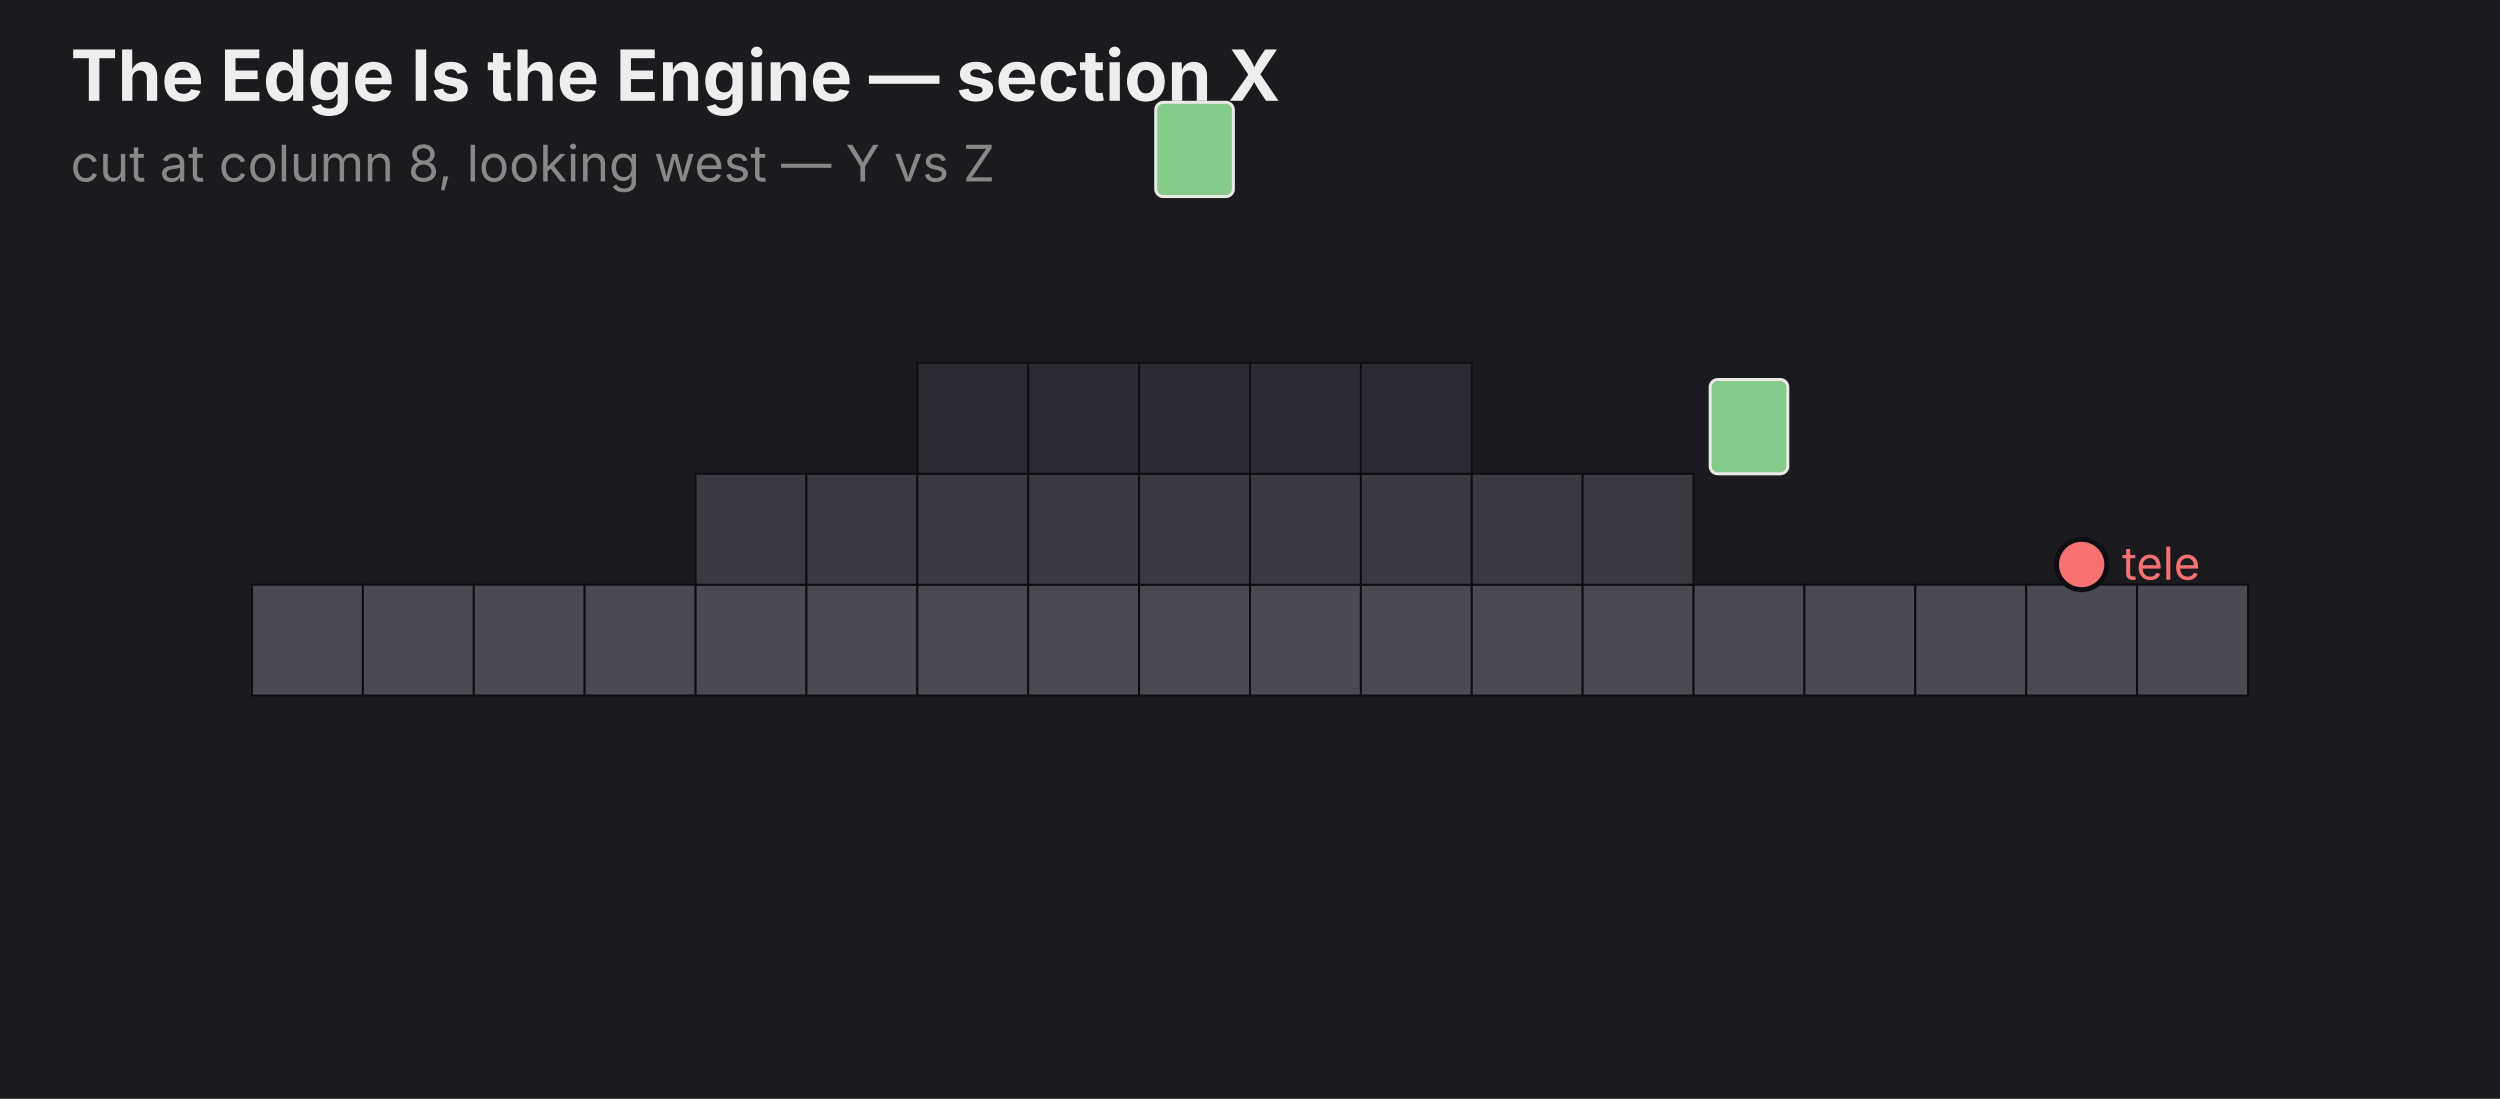
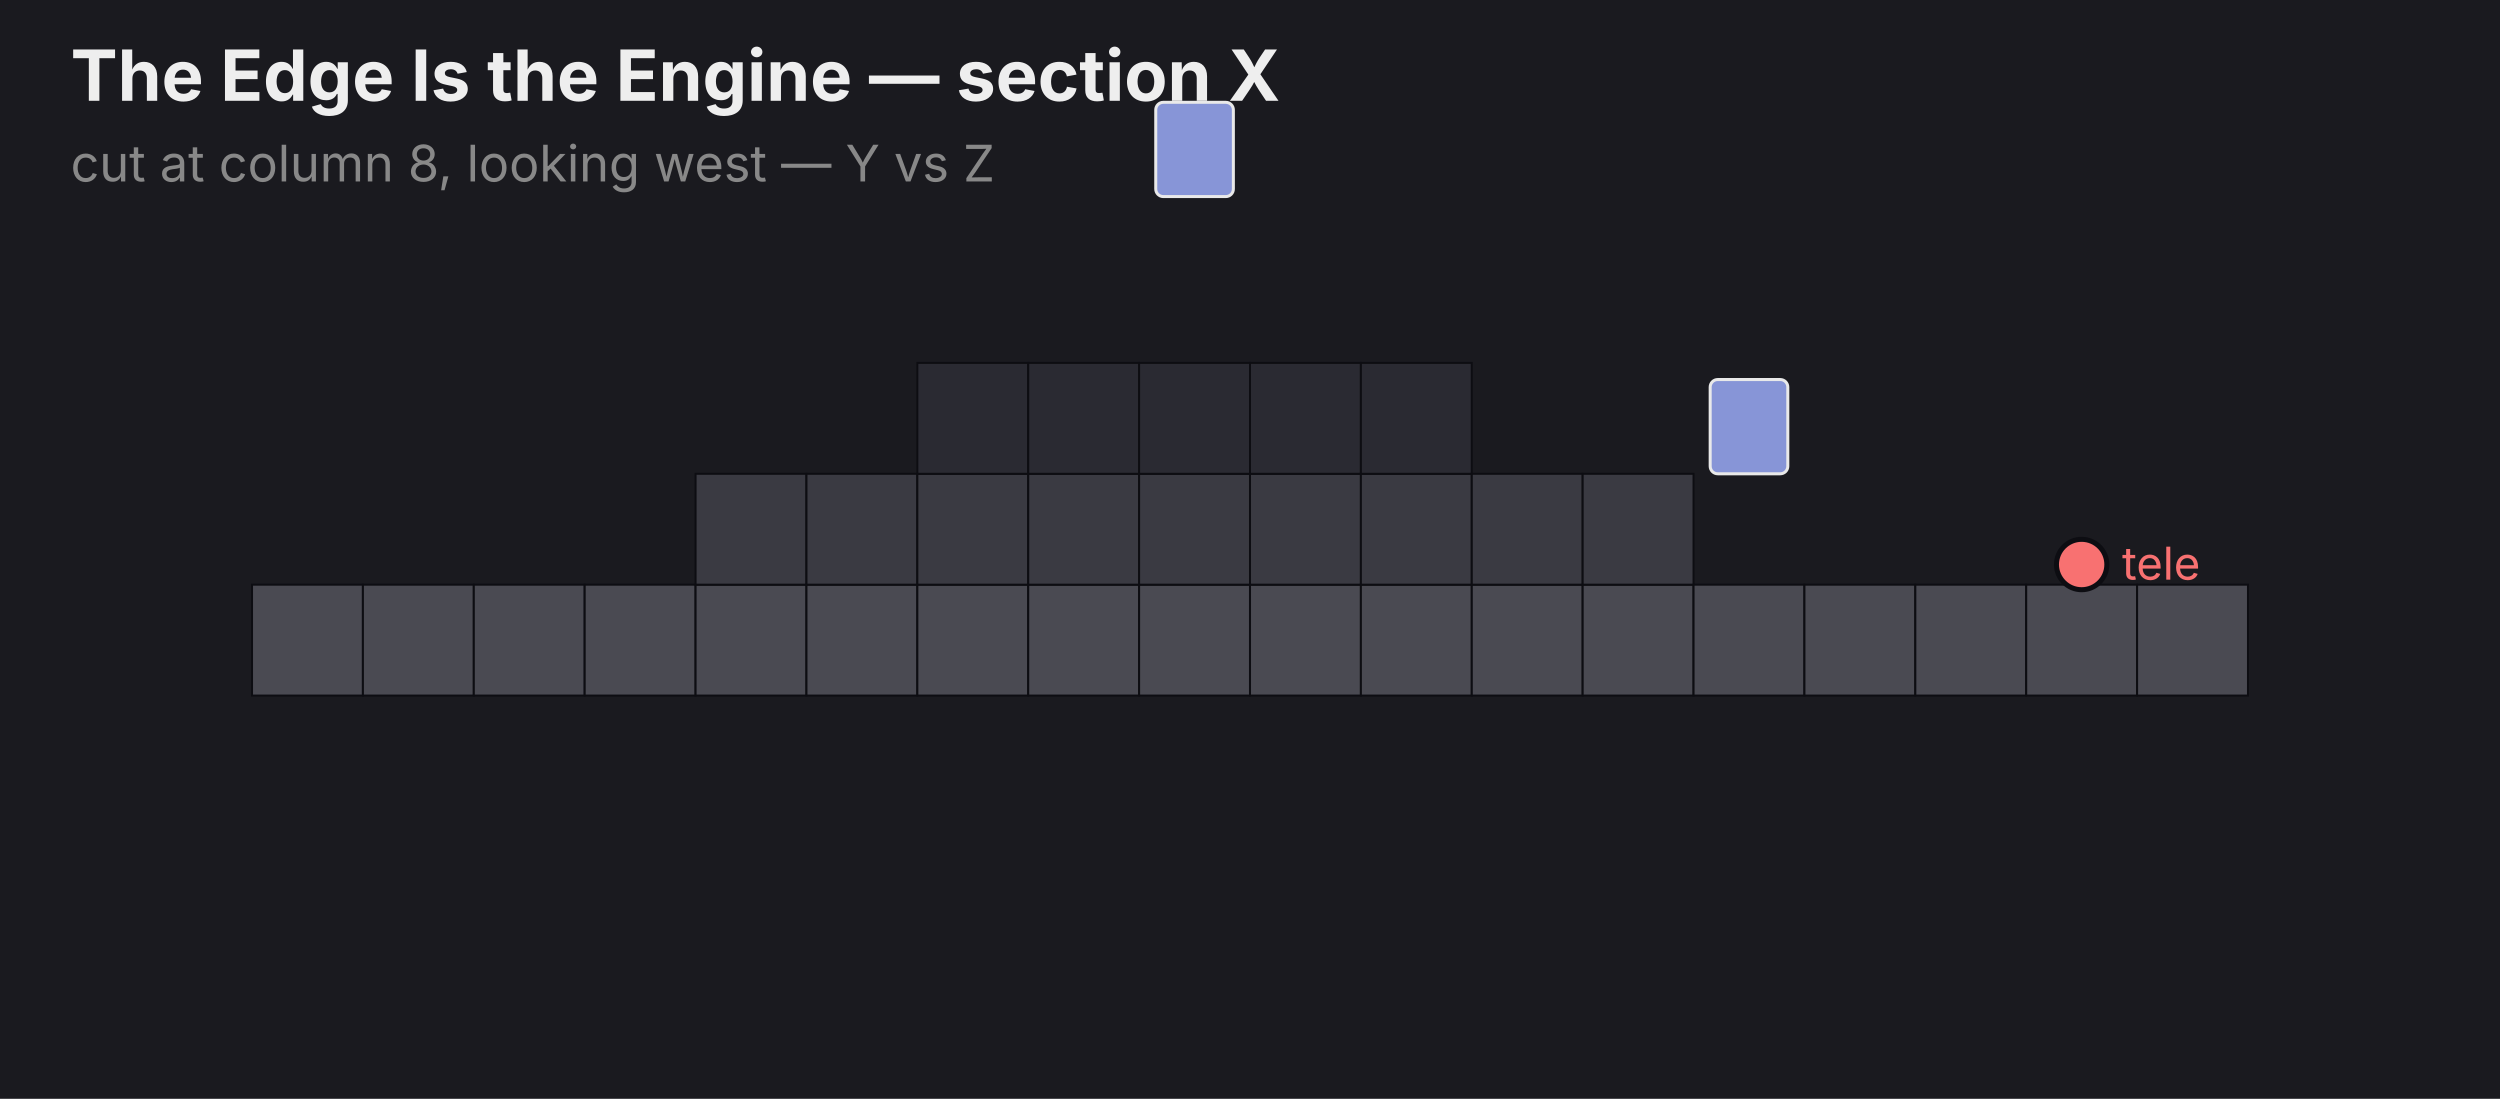
<svg xmlns="http://www.w3.org/2000/svg" width="496" height="218" viewBox="0 0 496 218" font-family="ui-sans-serif,system-ui,-apple-system,sans-serif">
  <style>
.title{font-size:14px;font-weight:bold;fill:#eee}
.subtitle{font-size:10px;fill:#888}
.label{font-size:9px;fill:#bbb;text-anchor:middle;pointer-events:none}
.legend{font-size:9px;fill:#888}
</style>
  <rect width="496" height="218" fill="#1a1a1f" />
  <text class="title" x="14" y="20">The Edge Is the Engine — section X</text>
  <text class="subtitle" x="14" y="36">cut at column 8, looking west — Y vs Z</text>
  <rect x="50" y="116" width="22" height="22" fill="#4a4a52" stroke="#0d0d12" stroke-width="0.4" />
  <rect x="72" y="116" width="22" height="22" fill="#4a4a52" stroke="#0d0d12" stroke-width="0.4" />
  <rect x="94" y="116" width="22" height="22" fill="#4a4a52" stroke="#0d0d12" stroke-width="0.4" />
  <rect x="116" y="116" width="22" height="22" fill="#4a4a52" stroke="#0d0d12" stroke-width="0.4" />
  <rect x="138" y="116" width="22" height="22" fill="#4a4a52" stroke="#0d0d12" stroke-width="0.4" />
  <rect x="138" y="94" width="22" height="22" fill="#3a3a42" stroke="#0d0d12" stroke-width="0.4" />
  <rect x="160" y="116" width="22" height="22" fill="#4a4a52" stroke="#0d0d12" stroke-width="0.4" />
  <rect x="160" y="94" width="22" height="22" fill="#3a3a42" stroke="#0d0d12" stroke-width="0.4" />
  <rect x="182" y="116" width="22" height="22" fill="#4a4a52" stroke="#0d0d12" stroke-width="0.4" />
  <rect x="182" y="94" width="22" height="22" fill="#3a3a42" stroke="#0d0d12" stroke-width="0.4" />
  <rect x="182" y="72" width="22" height="22" fill="#2a2a32" stroke="#0d0d12" stroke-width="0.4" />
  <rect x="204" y="116" width="22" height="22" fill="#4a4a52" stroke="#0d0d12" stroke-width="0.4" />
  <rect x="204" y="94" width="22" height="22" fill="#3a3a42" stroke="#0d0d12" stroke-width="0.4" />
  <rect x="204" y="72" width="22" height="22" fill="#2a2a32" stroke="#0d0d12" stroke-width="0.4" />
  <rect x="226" y="116" width="22" height="22" fill="#4a4a52" stroke="#0d0d12" stroke-width="0.4" />
  <rect x="226" y="94" width="22" height="22" fill="#3a3a42" stroke="#0d0d12" stroke-width="0.4" />
  <rect x="226" y="72" width="22" height="22" fill="#2a2a32" stroke="#0d0d12" stroke-width="0.4" />
  <rect x="248" y="116" width="22" height="22" fill="#4a4a52" stroke="#0d0d12" stroke-width="0.4" />
  <rect x="248" y="94" width="22" height="22" fill="#3a3a42" stroke="#0d0d12" stroke-width="0.4" />
  <rect x="248" y="72" width="22" height="22" fill="#2a2a32" stroke="#0d0d12" stroke-width="0.4" />
  <rect x="270" y="116" width="22" height="22" fill="#4a4a52" stroke="#0d0d12" stroke-width="0.4" />
  <rect x="270" y="94" width="22" height="22" fill="#3a3a42" stroke="#0d0d12" stroke-width="0.4" />
  <rect x="270" y="72" width="22" height="22" fill="#2a2a32" stroke="#0d0d12" stroke-width="0.4" />
  <rect x="292" y="116" width="22" height="22" fill="#4a4a52" stroke="#0d0d12" stroke-width="0.4" />
  <rect x="292" y="94" width="22" height="22" fill="#3a3a42" stroke="#0d0d12" stroke-width="0.4" />
  <rect x="314" y="116" width="22" height="22" fill="#4a4a52" stroke="#0d0d12" stroke-width="0.4" />
  <rect x="314" y="94" width="22" height="22" fill="#3a3a42" stroke="#0d0d12" stroke-width="0.4" />
  <rect x="336" y="116" width="22" height="22" fill="#4a4a52" stroke="#0d0d12" stroke-width="0.4" />
  <rect x="358" y="116" width="22" height="22" fill="#4a4a52" stroke="#0d0d12" stroke-width="0.4" />
  <rect x="380" y="116" width="22" height="22" fill="#4a4a52" stroke="#0d0d12" stroke-width="0.4" />
  <rect x="402" y="116" width="22" height="22" fill="#4a4a52" stroke="#0d0d12" stroke-width="0.4" />
  <rect x="424" y="116" width="22" height="22" fill="#4a4a52" stroke="#0d0d12" stroke-width="0.4" />
-   <rect x="229.3" y="20.3" width="15.4" height="18.7" fill="#90dd92" stroke="#fff" stroke-width="0.6" opacity="0.9" rx="1.5" />
-   <rect x="339.3" y="75.3" width="15.4" height="18.7" fill="#90dd92" stroke="#fff" stroke-width="0.6" opacity="0.9" rx="1.5" />
+   <rect x="229.3" y="20.3" width="15.4" height="18.7" fill="#92a2eb" stroke="#fff" stroke-width="0.6" opacity="0.9" rx="1.5" />
+   <rect x="339.3" y="75.3" width="15.4" height="18.7" fill="#92a2eb" stroke="#fff" stroke-width="0.6" opacity="0.9" rx="1.5" />
  <circle cx="413.0" cy="112" r="5" fill="#f87171" stroke="#0d0d12" stroke-width="1" />
  <text x="421.0" y="115" font-size="9" fill="#f87171">tele</text>
</svg>
